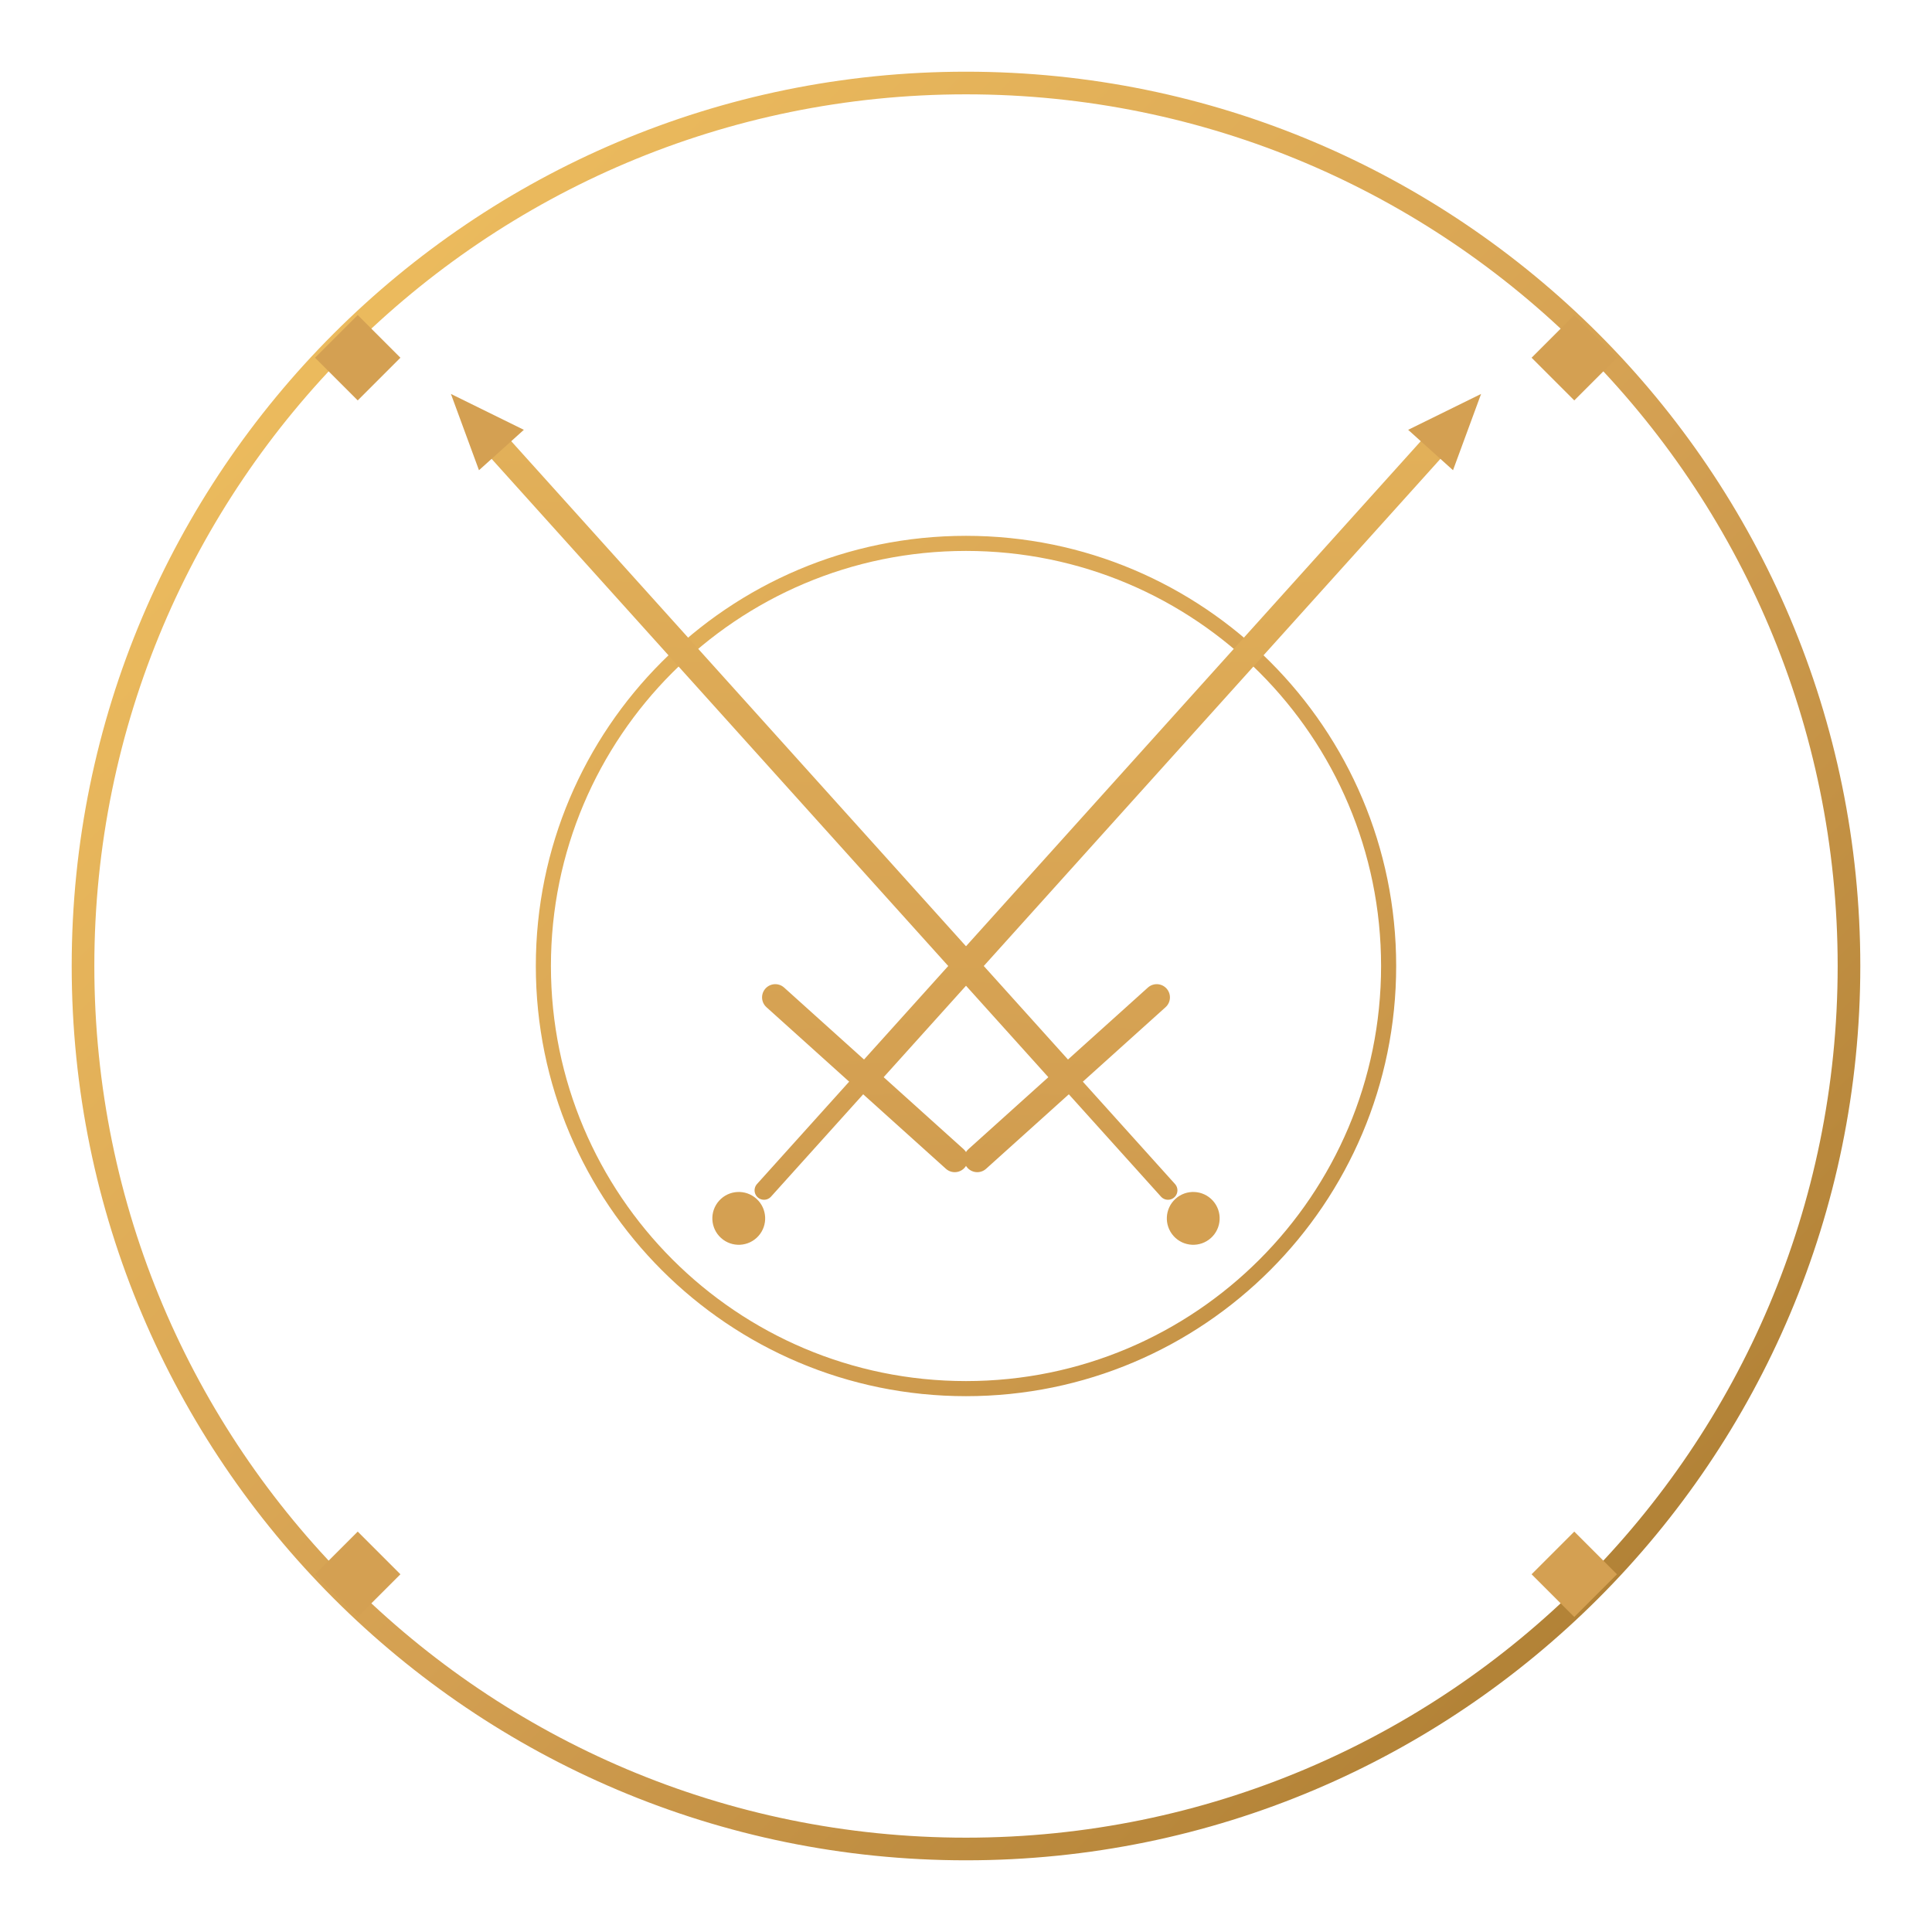
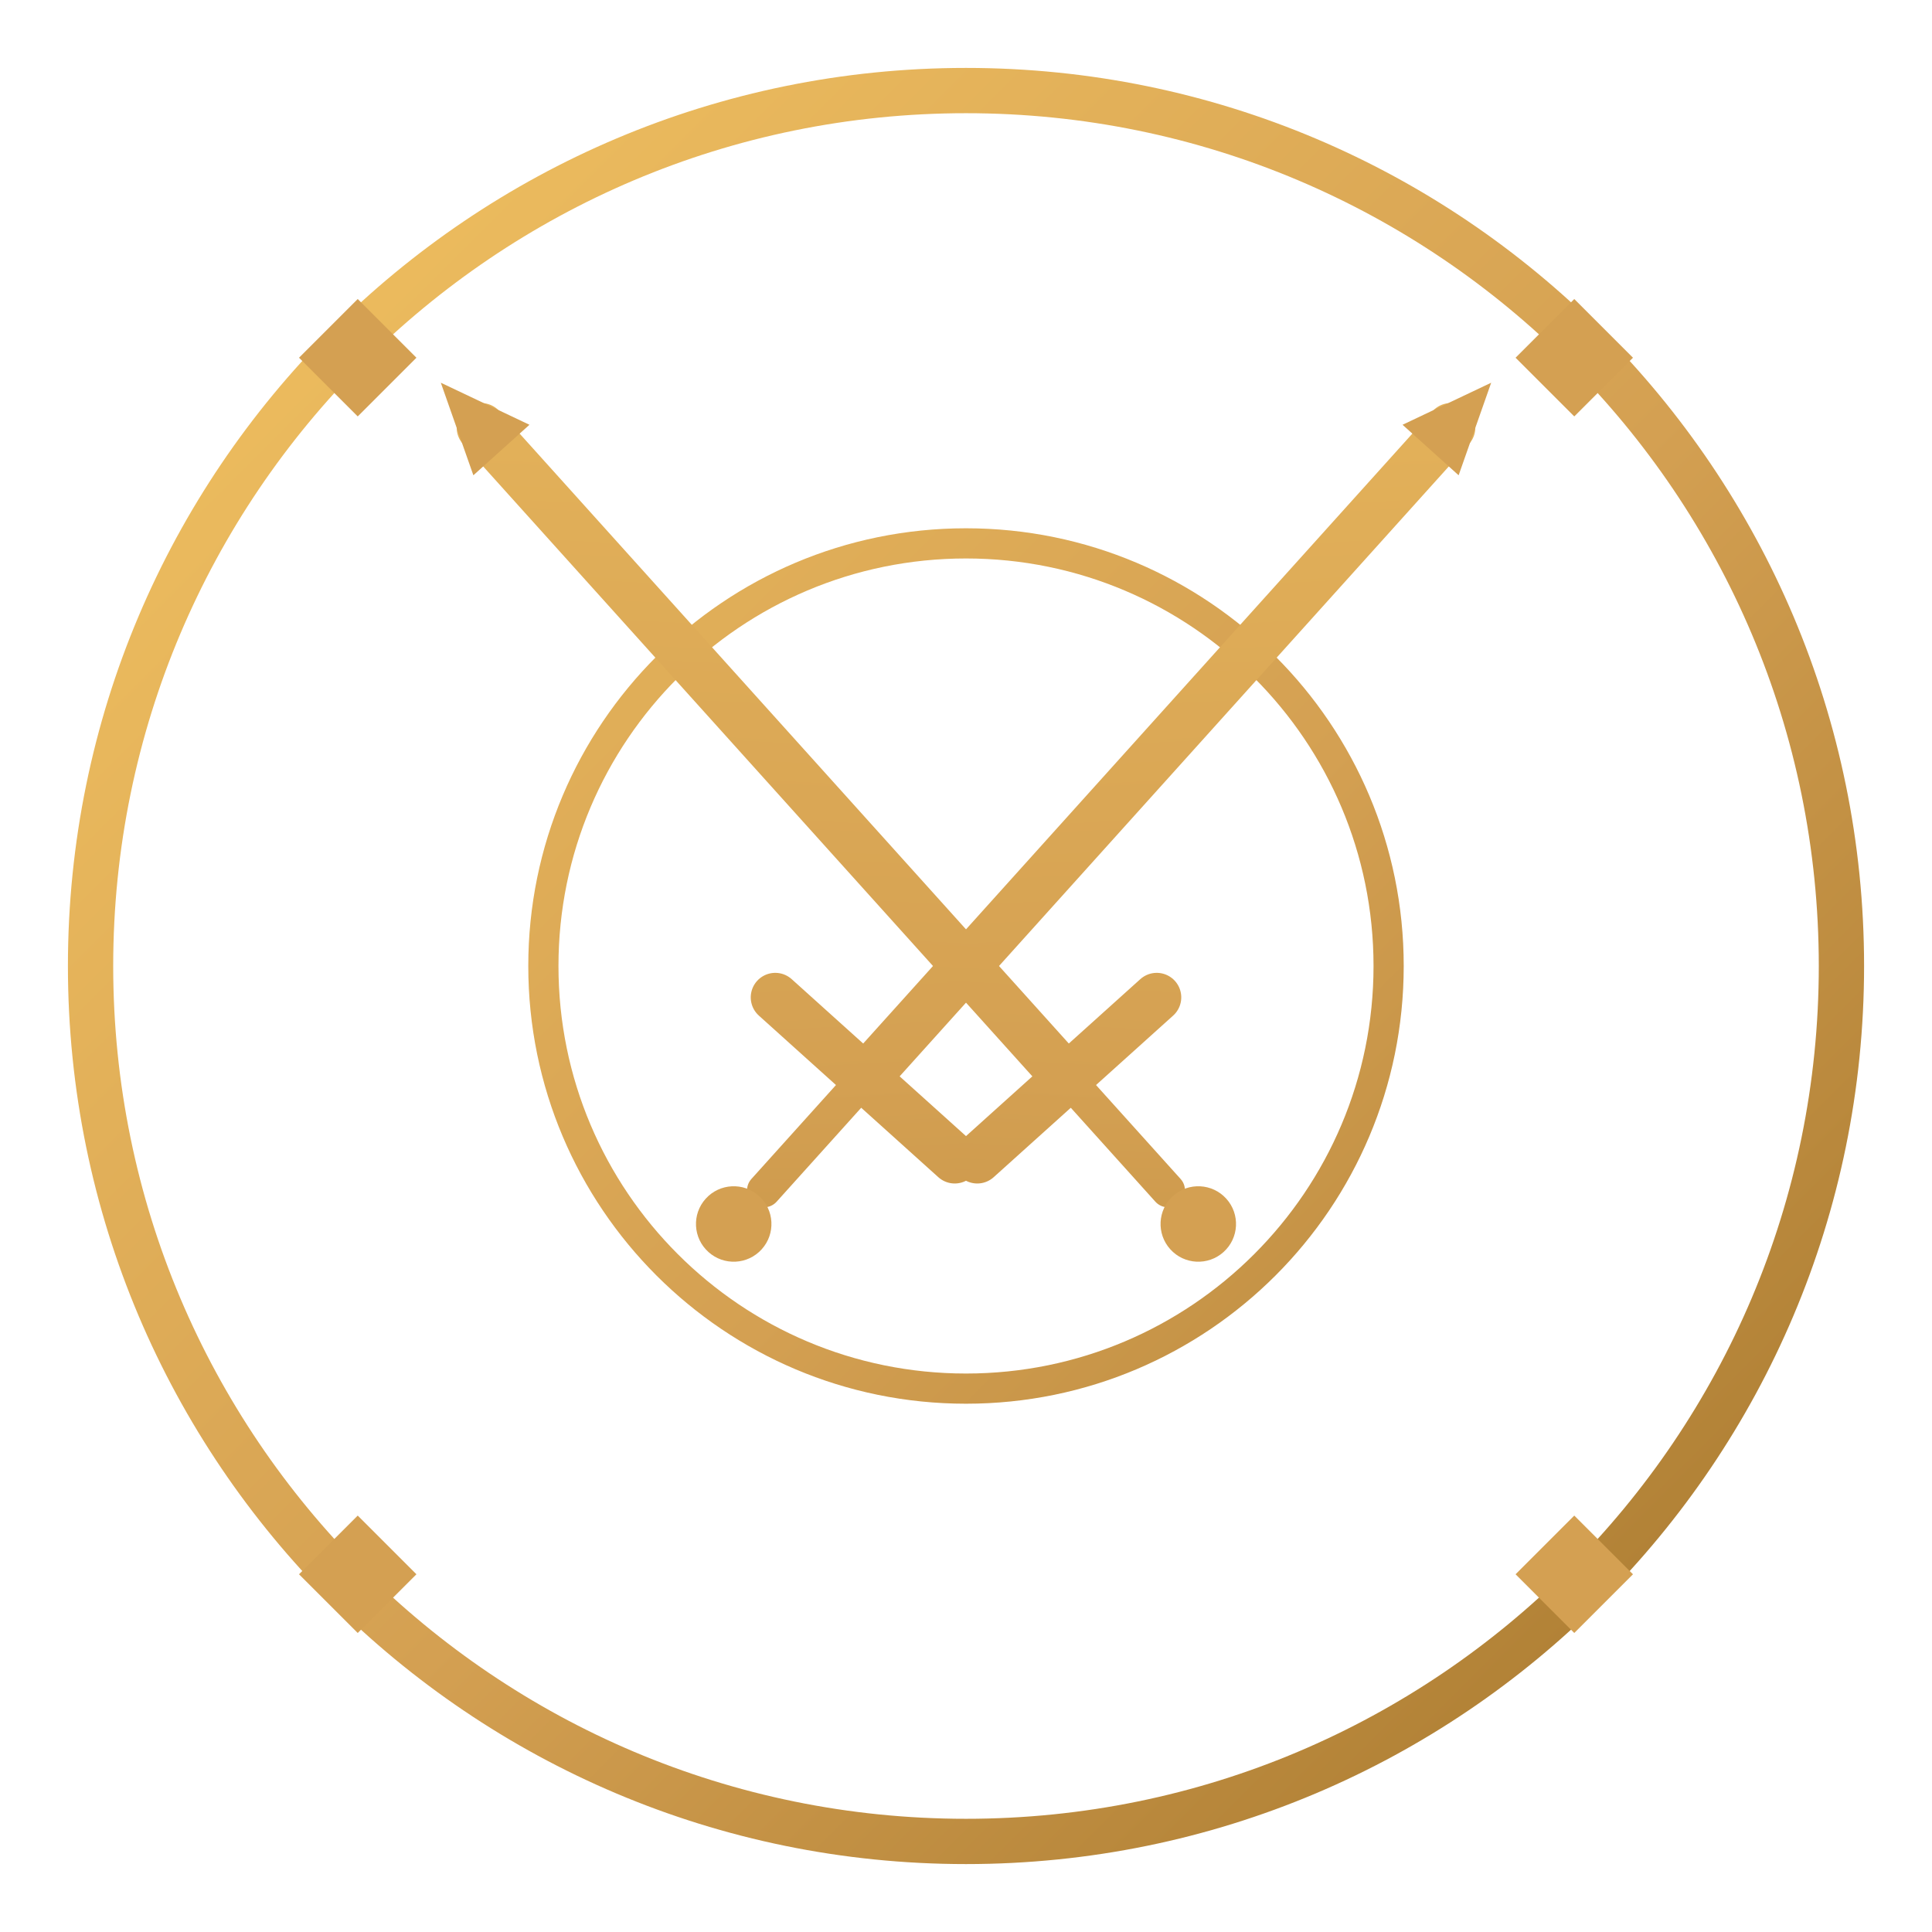
<svg xmlns="http://www.w3.org/2000/svg" width="512" height="512" viewBox="0 0 512 512">
  <defs>
    <linearGradient id="g" gradientUnits="userSpaceOnUse" x1="48" y1="48" x2="464" y2="464">
      <stop offset="0" stop-color="#F0C060" />
      <stop offset="0.55" stop-color="#D4A052" />
      <stop offset="1" stop-color="#A97A2F" />
    </linearGradient>
  </defs>
-   <circle cx="256" cy="256" r="234" fill="none" stroke="url(#g)" stroke-width="6" />
+   <circle cx="256" cy="256" r="232" fill="none" stroke="url(#g)" stroke-width="12" />
  <g fill="#D4A052">
-     <rect x="409.2" y="409.2" width="16" height="16" transform="rotate(45 417.2 417.2)" />
-     <rect x="86.8" y="409.2" width="16" height="16" transform="rotate(45 94.8 417.2)" />
-     <rect x="86.8" y="86.8" width="16" height="16" transform="rotate(45 94.8 94.8)" />
-     <rect x="409.2" y="86.8" width="16" height="16" transform="rotate(45 417.2 94.8)" />
+     <rect x="406.2" y="406.2" width="22" height="22" transform="rotate(45 417.2 417.2)" />
+     <rect x="83.8" y="406.2" width="22" height="22" transform="rotate(45 94.8 417.2)" />
+     <rect x="83.8" y="83.8" width="22" height="22" transform="rotate(45 94.8 94.8)" />
+     <rect x="406.2" y="83.8" width="22" height="22" transform="rotate(45 417.2 94.8)" />
  </g>
-   <circle cx="256" cy="256" r="112" fill="none" stroke="url(#g)" stroke-width="4" />
+   <circle cx="256" cy="256" r="112" fill="none" stroke="url(#g)" stroke-width="8" />
  <g stroke="url(#g)" stroke-linecap="round">
    <g transform="rotate(42 256 256)">
-       <line x1="256" y1="64" x2="256" y2="296" stroke-width="7" />
-       <path d="M256 52 l-8 20 h16 z" fill="#D4A052" stroke="none" />
-       <line x1="224" y1="296" x2="288" y2="296" stroke-width="7" />
-       <line x1="256" y1="296" x2="256" y2="336" stroke-width="5" />
-       <circle cx="256" cy="346" r="7" fill="#D4A052" stroke="none" />
+       <line x1="256" y1="64" x2="256" y2="296" stroke-width="13" />
+       <path d="M256 48 l-10 24 h20 z" fill="#D4A052" stroke="none" />
+       <line x1="224" y1="296" x2="288" y2="296" stroke-width="13" />
+       <line x1="256" y1="296" x2="256" y2="336" stroke-width="9" />
+       <circle cx="256" cy="348" r="10" fill="#D4A052" stroke="none" />
    </g>
    <g transform="translate(512,0) scale(-1,1)">
      <g transform="rotate(42 256 256)">
-         <line x1="256" y1="64" x2="256" y2="296" stroke-width="7" />
-         <path d="M256 52 l-8 20 h16 z" fill="#D4A052" stroke="none" />
-         <line x1="224" y1="296" x2="288" y2="296" stroke-width="7" />
-         <line x1="256" y1="296" x2="256" y2="336" stroke-width="5" />
-         <circle cx="256" cy="346" r="7" fill="#D4A052" stroke="none" />
+         <line x1="256" y1="64" x2="256" y2="296" stroke-width="13" />
+         <path d="M256 48 l-10 24 h20 z" fill="#D4A052" stroke="none" />
+         <line x1="224" y1="296" x2="288" y2="296" stroke-width="13" />
+         <line x1="256" y1="296" x2="256" y2="336" stroke-width="9" />
+         <circle cx="256" cy="348" r="10" fill="#D4A052" stroke="none" />
      </g>
    </g>
  </g>
</svg>
